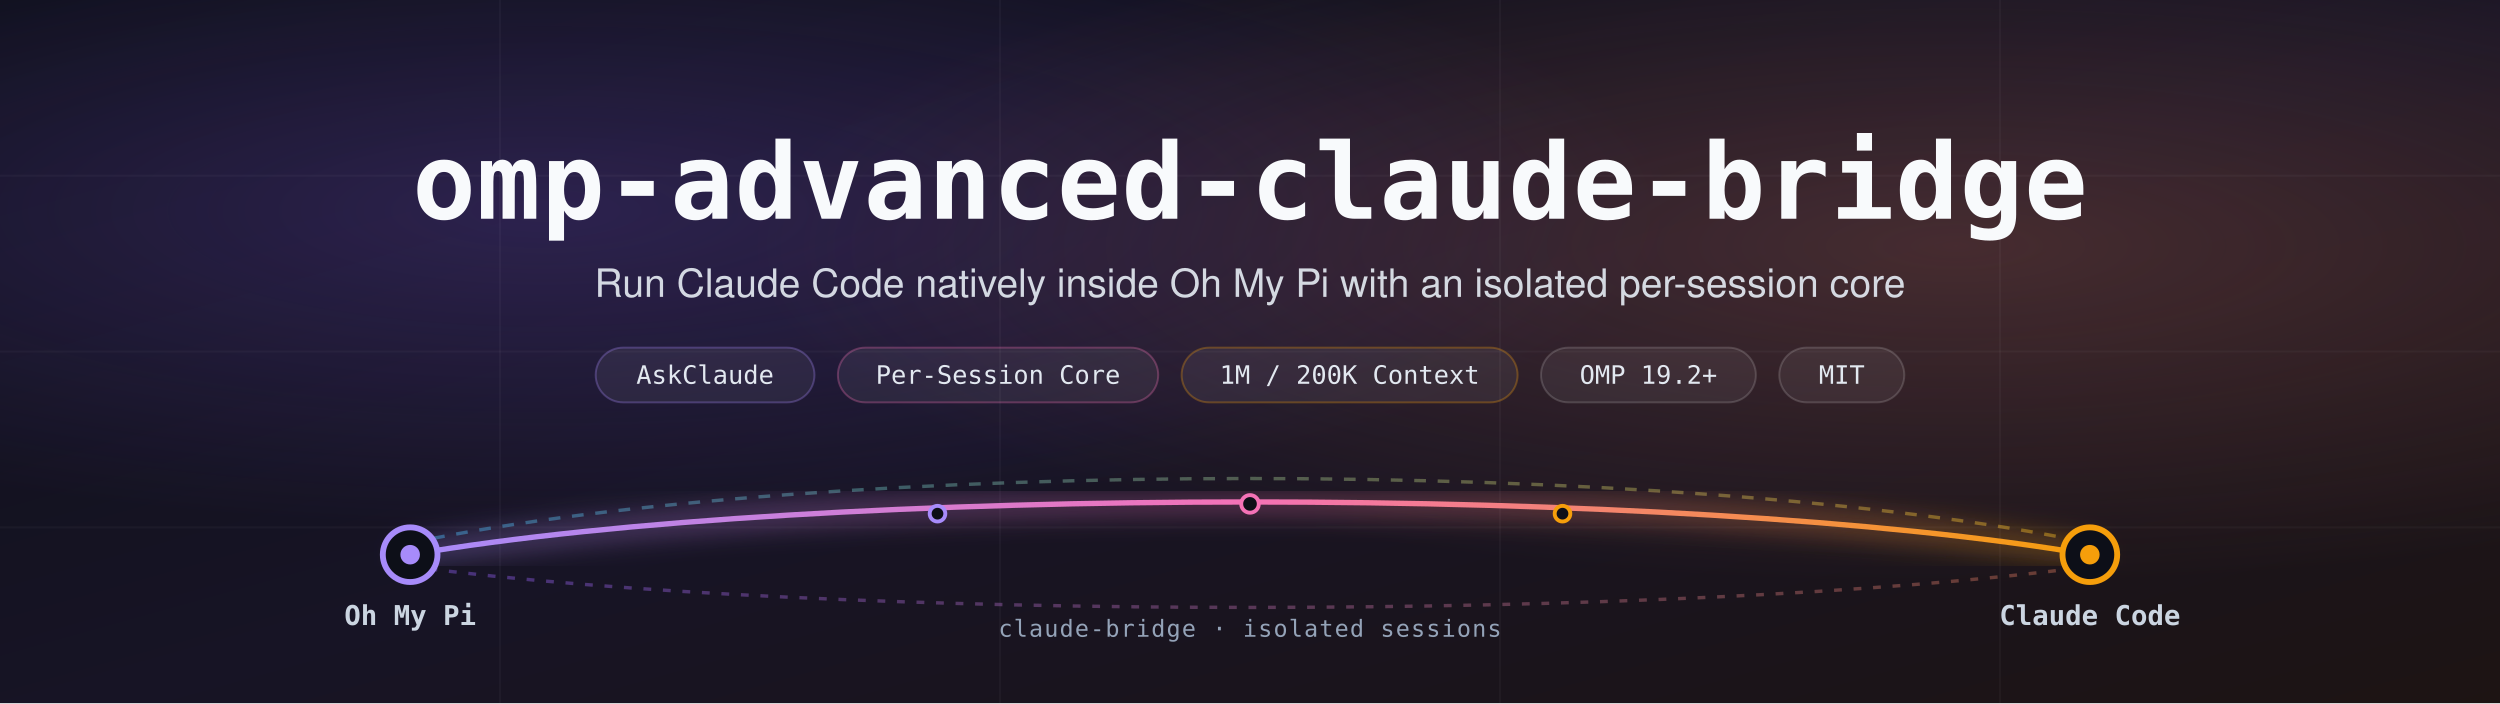
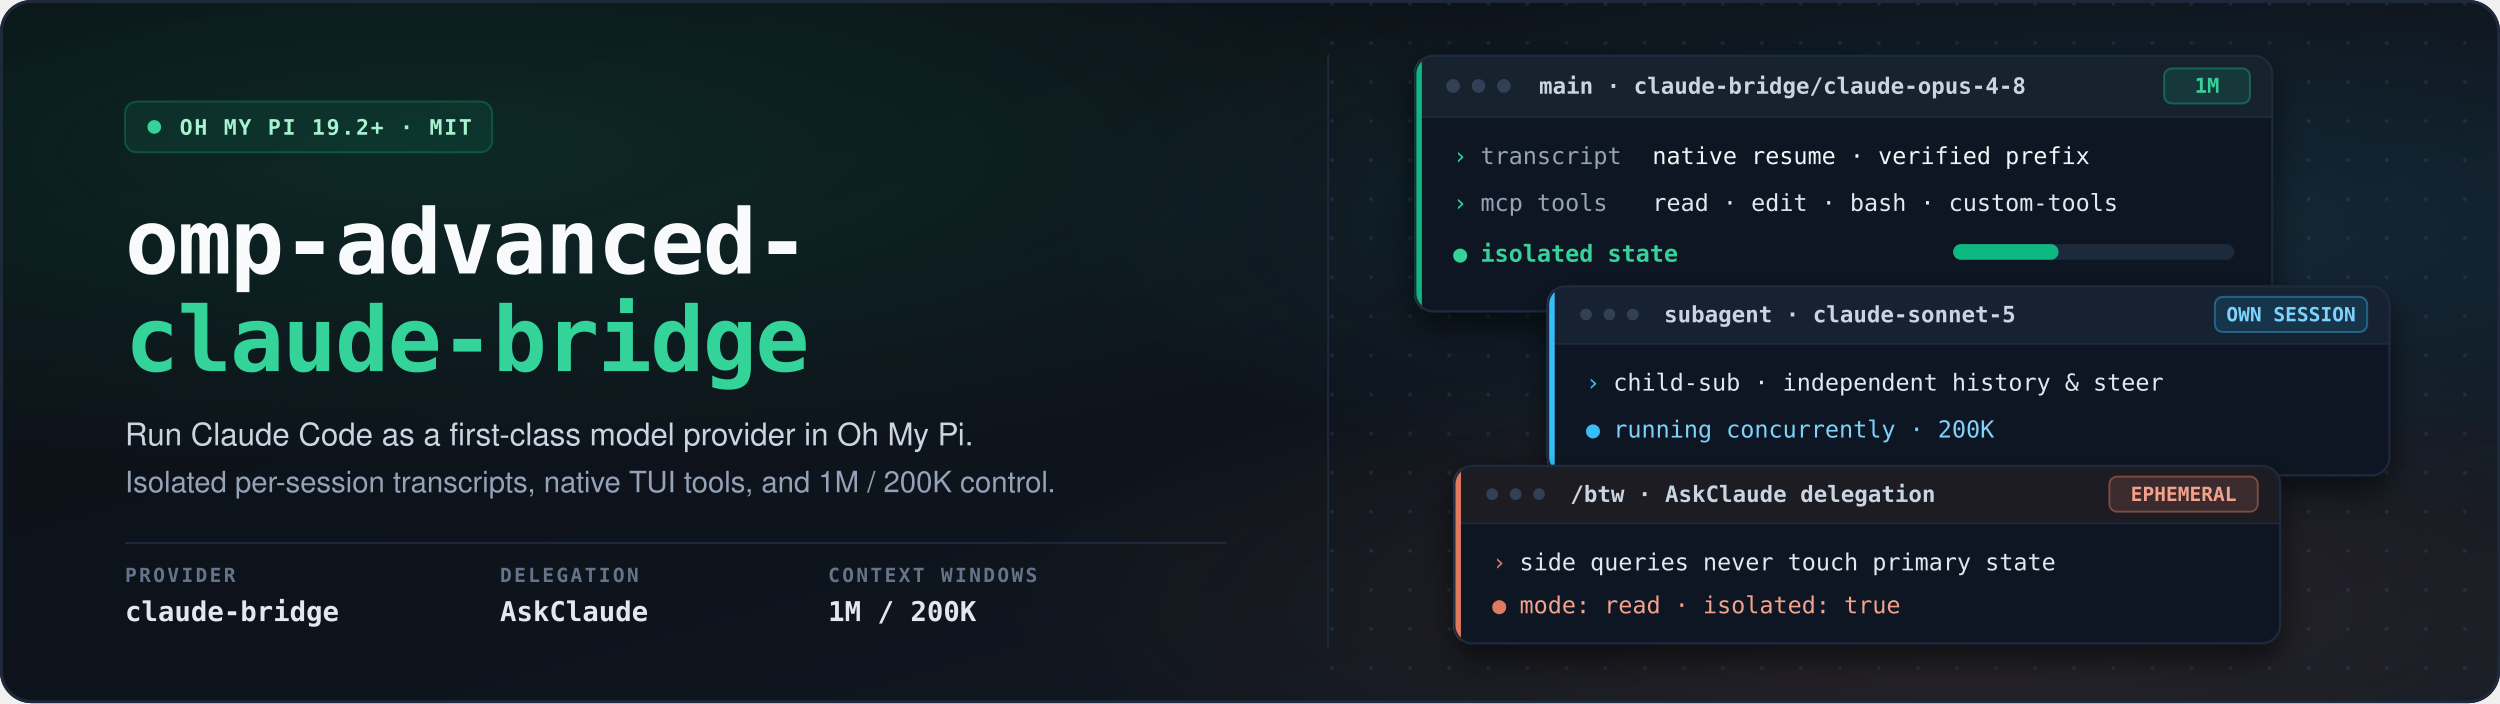
- <svg xmlns="http://www.w3.org/2000/svg" viewBox="0 0 1280 360" width="1280" height="360" role="img" aria-label="omp-advanced-claude-bridge — Run Claude Code natively inside Oh My Pi">
+ <svg xmlns="http://www.w3.org/2000/svg" viewBox="0 0 1280 360" width="1280" height="360" role="img" aria-label="omp-advanced-claude-bridge — Claude Code as a native Oh My Pi provider with isolated per-session panes">
  <defs>
    <linearGradient id="bg" x1="0" y1="0" x2="1" y2="1">
-       <stop offset="0" stop-color="#0d0f18" />
-       <stop offset="0.52" stop-color="#171425" />
-       <stop offset="1" stop-color="#1d1413" />
+       <stop offset="0%" stop-color="#0b0f14" />
+       <stop offset="55%" stop-color="#0e141c" />
+       <stop offset="100%" stop-color="#121a24" />
    </linearGradient>
-     <linearGradient id="accent" x1="0" y1="0" x2="1" y2="0">
-       <stop offset="0" stop-color="#a78bfa" />
-       <stop offset="0.5" stop-color="#f472b6" />
-       <stop offset="1" stop-color="#f59e0b" />
-     </linearGradient>
-     <linearGradient id="laneA" x1="0" y1="0" x2="1" y2="0">
-       <stop offset="0" stop-color="#8b5cf6" stop-opacity="0.75" />
-       <stop offset="1" stop-color="#d97757" stop-opacity="0.75" />
-     </linearGradient>
-     <linearGradient id="laneB" x1="0" y1="0" x2="1" y2="0">
-       <stop offset="0" stop-color="#38bdf8" stop-opacity="0.65" />
-       <stop offset="1" stop-color="#fbbf24" stop-opacity="0.65" />
-     </linearGradient>
-     <radialGradient id="glowLeft" cx="0.22" cy="0.3" r="0.45">
-       <stop offset="0" stop-color="#8b5cf6" stop-opacity="0.22" />
-       <stop offset="1" stop-color="#8b5cf6" stop-opacity="0" />
+     <radialGradient id="glowEmerald" cx="0.18" cy="0.22" r="0.45">
+       <stop offset="0%" stop-color="#10b981" stop-opacity="0.14" />
+       <stop offset="100%" stop-color="#10b981" stop-opacity="0" />
    </radialGradient>
-     <radialGradient id="glowRight" cx="0.78" cy="0.35" r="0.48">
-       <stop offset="0" stop-color="#d97757" stop-opacity="0.24" />
-       <stop offset="1" stop-color="#d97757" stop-opacity="0" />
+     <radialGradient id="glowCyan" cx="0.84" cy="0.32" r="0.42">
+       <stop offset="0%" stop-color="#38bdf8" stop-opacity="0.12" />
+       <stop offset="100%" stop-color="#38bdf8" stop-opacity="0" />
    </radialGradient>
-     <filter id="soft" x="-20%" y="-20%" width="140%" height="140%">
-       <feGaussianBlur stdDeviation="7" />
+     <radialGradient id="glowCoral" cx="0.78" cy="0.86" r="0.38">
+       <stop offset="0%" stop-color="#e07a5f" stop-opacity="0.12" />
+       <stop offset="100%" stop-color="#e07a5f" stop-opacity="0" />
+     </radialGradient>
+     <pattern id="dots" width="20" height="20" patternUnits="userSpaceOnUse">
+       <circle cx="2" cy="2" r="1" fill="#94a3b8" fill-opacity="0.12" />
+     </pattern>
+     <filter id="paneShadow" x="-12%" y="-14%" width="128%" height="138%">
+       <feGaussianBlur in="SourceAlpha" stdDeviation="8" result="blur" />
+       <feOffset in="blur" dx="0" dy="8" result="offsetBlur" />
+       <feFlood flood-color="#000000" flood-opacity="0.55" result="shadowColor" />
+       <feComposite in="shadowColor" in2="offsetBlur" operator="in" result="shadow" />
+       <feMerge>
+         <feMergeNode in="shadow" />
+         <feMergeNode in="SourceGraphic" />
+       </feMerge>
    </filter>
+     <clipPath id="canvasClip">
+       <rect width="1280" height="360" rx="16" />
+     </clipPath>
+     <clipPath id="pane1Clip">
+       <rect width="440" height="132" rx="10" />
+     </clipPath>
+     <clipPath id="pane2Clip">
+       <rect width="432" height="98" rx="10" />
+     </clipPath>
+     <clipPath id="pane3Clip">
+       <rect width="424" height="92" rx="10" />
+     </clipPath>
  </defs>
-   <rect width="1280" height="360" fill="url(#bg)" />
-   <rect width="1280" height="360" fill="url(#glowLeft)" />
-   <rect width="1280" height="360" fill="url(#glowRight)" />
-   <g stroke="#ffffff" stroke-opacity="0.035" stroke-width="1">
-     <line x1="0" y1="90" x2="1280" y2="90" />
-     <line x1="0" y1="180" x2="1280" y2="180" />
-     <line x1="0" y1="270" x2="1280" y2="270" />
-     <line x1="256" y1="0" x2="256" y2="360" />
-     <line x1="512" y1="0" x2="512" y2="360" />
-     <line x1="768" y1="0" x2="768" y2="360" />
-     <line x1="1024" y1="0" x2="1024" y2="360" />
-   </g>
-   <text x="640" y="112" text-anchor="middle" font-family="ui-monospace, SFMono-Regular, Menlo, 'Cascadia Code', monospace" font-size="54" font-weight="700" letter-spacing="0.5" fill="#f8fafc">omp-advanced-claude-bridge</text>
-   <text x="640" y="152" text-anchor="middle" font-family="system-ui, -apple-system, 'Segoe UI', Helvetica, Arial, sans-serif" font-size="20" fill="#e2e8f0" opacity="0.92">Run Claude Code natively inside Oh My Pi with an isolated per-session core</text>
-   <g font-family="ui-monospace, SFMono-Regular, Menlo, monospace" font-size="13" fill="#e2e8f0">
-     <g transform="translate(305,178)">
-       <rect x="0" y="0" width="112" height="28" rx="14" fill="#ffffff" fill-opacity="0.06" stroke="#a78bfa" stroke-opacity="0.3" />
-       <text x="56" y="18.5" text-anchor="middle">AskClaude</text>
+   <g clip-path="url(#canvasClip)">
+     <rect width="1280" height="360" fill="url(#bg)" />
+     <rect width="1280" height="360" fill="url(#glowEmerald)" />
+     <rect width="1280" height="360" fill="url(#glowCyan)" />
+     <rect width="1280" height="360" fill="url(#glowCoral)" />
+     <rect x="680" y="0" width="600" height="360" fill="url(#dots)" />
+     <line x1="680" y1="28" x2="680" y2="332" stroke="#1e293b" stroke-width="1" />
+     <g transform="translate(64, 52)">
+       <rect x="0" y="0" width="188" height="26" rx="6" fill="#10b981" fill-opacity="0.1" stroke="#10b981" stroke-opacity="0.3" />
+       <circle cx="15" cy="13" r="3.5" fill="#34d399" />
+       <text x="28" y="17" font-family="ui-monospace, SFMono-Regular, Menlo, 'Cascadia Code', monospace" font-size="11" font-weight="600" letter-spacing="0.9" fill="#a7f3d0">OH MY PI 19.2+ · MIT</text>
+       <text x="0" y="88" font-family="ui-monospace, SFMono-Regular, Menlo, 'Cascadia Code', monospace" font-size="46" font-weight="700" letter-spacing="-0.8" fill="#f8fafc">omp-advanced-</text>
+       <text x="0" y="138" font-family="ui-monospace, SFMono-Regular, Menlo, 'Cascadia Code', monospace" font-size="46" font-weight="700" letter-spacing="-0.8" fill="#34d399">claude-bridge</text>
+       <text x="0" y="176" font-family="system-ui, -apple-system, 'Segoe UI', Helvetica, Arial, sans-serif" font-size="16" fill="#cbd5e1">Run Claude Code as a first-class model provider in Oh My Pi.</text>
+       <text x="0" y="200" font-family="system-ui, -apple-system, 'Segoe UI', Helvetica, Arial, sans-serif" font-size="15" fill="#94a3b8">Isolated per-session transcripts, native TUI tools, and 1M / 200K control.</text>
+       <line x1="0" y1="226" x2="564" y2="226" stroke="#1e293b" stroke-width="1" />
+       <g transform="translate(0, 246)" font-family="ui-monospace, SFMono-Regular, Menlo, monospace">
+         <text x="0" y="0" font-size="10" font-weight="600" letter-spacing="1.2" fill="#64748b">PROVIDER</text>
+         <text x="0" y="20" font-size="14" font-weight="600" fill="#e2e8f0">claude-bridge</text>
+         <text x="192" y="0" font-size="10" font-weight="600" letter-spacing="1.2" fill="#64748b">DELEGATION</text>
+         <text x="192" y="20" font-size="14" font-weight="600" fill="#e2e8f0">AskClaude</text>
+         <text x="360" y="0" font-size="10" font-weight="600" letter-spacing="1.2" fill="#64748b">CONTEXT WINDOWS</text>
+         <text x="360" y="20" font-size="14" font-weight="600" fill="#e2e8f0">1M / 200K</text>
+       </g>
    </g>
-     <g transform="translate(429,178)">
-       <rect x="0" y="0" width="164" height="28" rx="14" fill="#ffffff" fill-opacity="0.06" stroke="#f472b6" stroke-opacity="0.3" />
-       <text x="82" y="18.5" text-anchor="middle">Per-Session Core</text>
+     <g transform="translate(724, 28)" filter="url(#paneShadow)">
+       <g clip-path="url(#pane1Clip)">
+         <rect x="0" y="0" width="440" height="132" fill="#0f1722" />
+         <rect x="0" y="0" width="440" height="32" fill="#16202e" />
+         <line x1="0" y1="32" x2="440" y2="32" stroke="#1e293b" stroke-width="1" />
+         <rect x="0" y="0" width="4" height="132" fill="#10b981" />
+       </g>
+       <rect x="0.6" y="0.6" width="438.8" height="130.8" rx="9.4" fill="none" stroke="#1e293b" stroke-width="1.2" />
+       <circle cx="20" cy="16" r="3.5" fill="#334155" />
+       <circle cx="33" cy="16" r="3.5" fill="#334155" />
+       <circle cx="46" cy="16" r="3.5" fill="#334155" />
+       <text x="64" y="20" font-family="ui-monospace, SFMono-Regular, Menlo, monospace" font-size="11.5" font-weight="600" fill="#cbd5e1">main · claude-bridge/claude-opus-4-8</text>
+       <rect x="384" y="7" width="44" height="18" rx="4" fill="#10b981" fill-opacity="0.16" stroke="#10b981" stroke-opacity="0.4" />
+       <text x="406" y="19.5" text-anchor="middle" font-family="ui-monospace, SFMono-Regular, Menlo, monospace" font-size="10.5" font-weight="700" fill="#34d399">1M</text>
+       <g font-family="ui-monospace, SFMono-Regular, Menlo, monospace" font-size="12">
+         <text x="20" y="56" fill="#34d399">›</text>
+         <text x="34" y="56" fill="#94a3b8">transcript</text>
+         <text x="122" y="56" fill="#f1f5f9">native resume · verified prefix</text>
+         <text x="20" y="80" fill="#34d399">›</text>
+         <text x="34" y="80" fill="#94a3b8">mcp tools</text>
+         <text x="122" y="80" fill="#e2e8f0">read · edit · bash · custom-tools</text>
+         <text x="20" y="106" fill="#34d399">●</text>
+         <text x="34" y="106" fill="#34d399" font-weight="600">isolated state</text>
+         <rect x="276" y="97" width="144" height="8" rx="4" fill="#1e293b" />
+         <rect x="276" y="97" width="54" height="8" rx="4" fill="#10b981" />
+       </g>
    </g>
-     <g transform="translate(605,178)">
-       <rect x="0" y="0" width="172" height="28" rx="14" fill="#ffffff" fill-opacity="0.06" stroke="#f59e0b" stroke-opacity="0.3" />
-       <text x="86" y="18.5" text-anchor="middle">1M / 200K Context</text>
+     <g transform="translate(792, 146)" filter="url(#paneShadow)">
+       <g clip-path="url(#pane2Clip)">
+         <rect x="0" y="0" width="432" height="98" fill="#0f1722" />
+         <rect x="0" y="0" width="432" height="30" fill="#152130" />
+         <line x1="0" y1="30" x2="432" y2="30" stroke="#1e293b" stroke-width="1" />
+         <rect x="0" y="0" width="4" height="98" fill="#38bdf8" />
+       </g>
+       <rect x="0.6" y="0.6" width="430.8" height="96.8" rx="9.4" fill="none" stroke="#1e293b" stroke-width="1.2" />
+       <circle cx="20" cy="15" r="3" fill="#334155" />
+       <circle cx="32" cy="15" r="3" fill="#334155" />
+       <circle cx="44" cy="15" r="3" fill="#334155" />
+       <text x="60" y="19" font-family="ui-monospace, SFMono-Regular, Menlo, monospace" font-size="11.5" font-weight="600" fill="#cbd5e1">subagent · claude-sonnet-5</text>
+       <rect x="342" y="6" width="78" height="18" rx="4" fill="#38bdf8" fill-opacity="0.14" stroke="#38bdf8" stroke-opacity="0.4" />
+       <text x="381" y="18.5" text-anchor="middle" font-family="ui-monospace, SFMono-Regular, Menlo, monospace" font-size="10" font-weight="700" fill="#7dd3fc">OWN SESSION</text>
+       <g font-family="ui-monospace, SFMono-Regular, Menlo, monospace" font-size="12">
+         <text x="20" y="54" fill="#38bdf8">›</text>
+         <text x="34" y="54" fill="#e2e8f0">child-sub · independent history &amp; steer</text>
+         <text x="20" y="78" fill="#38bdf8">●</text>
+         <text x="34" y="78" fill="#7dd3fc">running concurrently · 200K</text>
+       </g>
    </g>
-     <g transform="translate(789,178)">
-       <rect x="0" y="0" width="110" height="28" rx="14" fill="#ffffff" fill-opacity="0.06" stroke="#ffffff" stroke-opacity="0.16" />
-       <text x="55" y="18.5" text-anchor="middle">OMP 19.2+</text>
-     </g>
-     <g transform="translate(911,178)">
-       <rect x="0" y="0" width="64" height="28" rx="14" fill="#ffffff" fill-opacity="0.06" stroke="#ffffff" stroke-opacity="0.16" />
-       <text x="32" y="18.5" text-anchor="middle">MIT</text>
+     <g transform="translate(744, 238)" filter="url(#paneShadow)">
+       <g clip-path="url(#pane3Clip)">
+         <rect x="0" y="0" width="424" height="92" fill="#0f1722" />
+         <rect x="0" y="0" width="424" height="30" fill="#1b1b24" />
+         <line x1="0" y1="30" x2="424" y2="30" stroke="#1e293b" stroke-width="1" />
+         <rect x="0" y="0" width="4" height="92" fill="#e07a5f" />
+       </g>
+       <rect x="0.6" y="0.6" width="422.8" height="90.8" rx="9.4" fill="none" stroke="#1e293b" stroke-width="1.2" />
+       <circle cx="20" cy="15" r="3" fill="#334155" />
+       <circle cx="32" cy="15" r="3" fill="#334155" />
+       <circle cx="44" cy="15" r="3" fill="#334155" />
+       <text x="60" y="19" font-family="ui-monospace, SFMono-Regular, Menlo, monospace" font-size="11.5" font-weight="600" fill="#cbd5e1">/btw · AskClaude delegation</text>
+       <rect x="336" y="6" width="76" height="18" rx="4" fill="#e07a5f" fill-opacity="0.16" stroke="#e07a5f" stroke-opacity="0.45" />
+       <text x="374" y="18.5" text-anchor="middle" font-family="ui-monospace, SFMono-Regular, Menlo, monospace" font-size="10" font-weight="700" fill="#f4a28c">EPHEMERAL</text>
+       <g font-family="ui-monospace, SFMono-Regular, Menlo, monospace" font-size="12">
+         <text x="20" y="54" fill="#e07a5f">›</text>
+         <text x="34" y="54" fill="#e2e8f0">side queries never touch primary state</text>
+         <text x="20" y="76" fill="#e07a5f">●</text>
+         <text x="34" y="76" fill="#f4a28c">mode: read · isolated: true</text>
+       </g>
    </g>
  </g>
-   <g transform="translate(0,284)">
-     <path d="M 210 -6 C 420 -50 860 -50 1070 -6" fill="none" stroke="url(#laneB)" stroke-width="1.75" stroke-dasharray="6 6" opacity="0.65" />
-     <path d="M 210 6 C 420 34 860 34 1070 6" fill="none" stroke="url(#laneA)" stroke-width="1.75" stroke-dasharray="4 6" opacity="0.55" />
-     <path d="M 210 0 C 420 -36 860 -36 1070 0" fill="none" stroke="url(#accent)" stroke-width="6" stroke-linecap="round" filter="url(#soft)" opacity="0.65" />
-     <path d="M 210 0 C 420 -36 860 -36 1070 0" fill="none" stroke="url(#accent)" stroke-width="2.75" stroke-linecap="round" />
-     <circle cx="480" cy="-21" r="4" fill="#0d0f18" stroke="#a78bfa" stroke-width="2" />
-     <circle cx="640" cy="-26" r="4.5" fill="#0d0f18" stroke="#f472b6" stroke-width="2" />
-     <circle cx="800" cy="-21" r="4" fill="#0d0f18" stroke="#f59e0b" stroke-width="2" />
-     <circle cx="210" cy="0" r="14" fill="#0d0f18" stroke="#a78bfa" stroke-width="3" />
-     <circle cx="210" cy="0" r="5" fill="#a78bfa" />
-     <circle cx="1070" cy="0" r="14" fill="#0d0f18" stroke="#f59e0b" stroke-width="3" />
-     <circle cx="1070" cy="0" r="5" fill="#f59e0b" />
-     <text x="210" y="36" text-anchor="middle" font-family="ui-monospace, SFMono-Regular, Menlo, monospace" font-size="14" font-weight="600" fill="#cbd5e1">Oh My Pi</text>
-     <text x="640" y="42" text-anchor="middle" font-family="ui-monospace, SFMono-Regular, Menlo, monospace" font-size="12" fill="#94a3b8" letter-spacing="0.6">claude-bridge · isolated sessions</text>
-     <text x="1070" y="36" text-anchor="middle" font-family="ui-monospace, SFMono-Regular, Menlo, monospace" font-size="14" font-weight="600" fill="#cbd5e1">Claude Code</text>
-   </g>
+   <rect x="0.75" y="0.75" width="1278.5" height="358.5" rx="15.5" fill="none" stroke="#1e293b" stroke-width="1.5" />
</svg>
